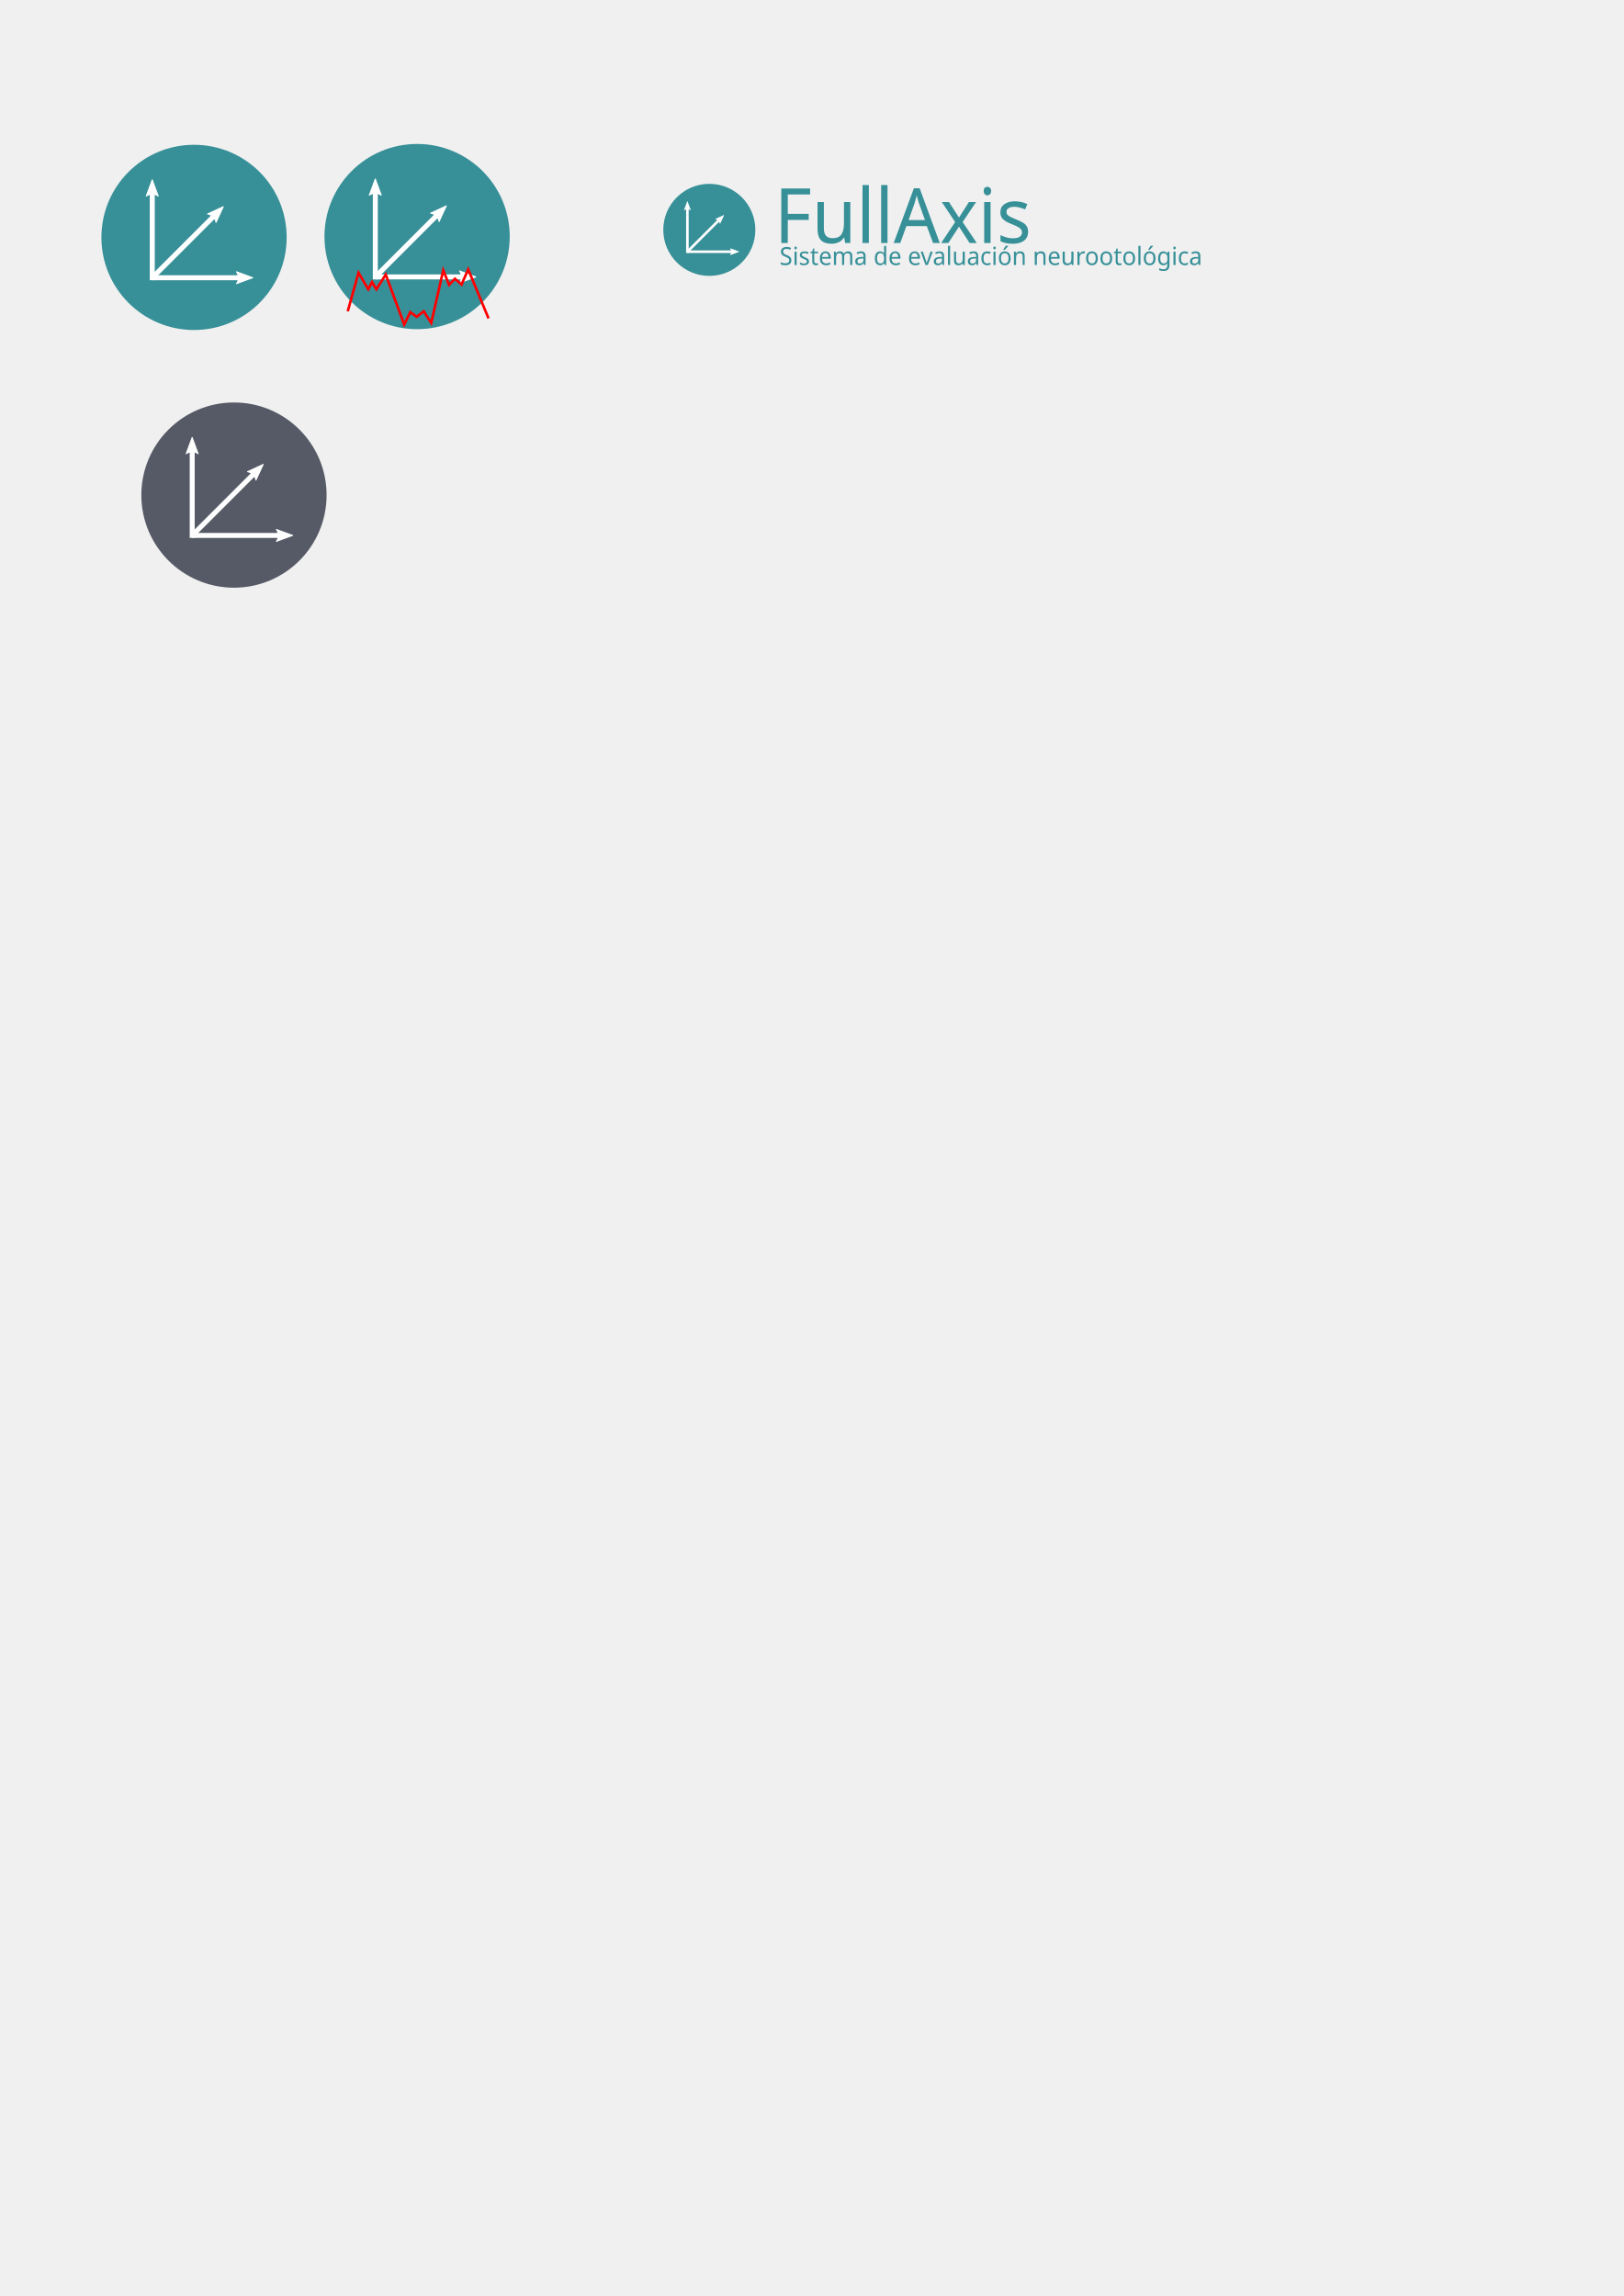
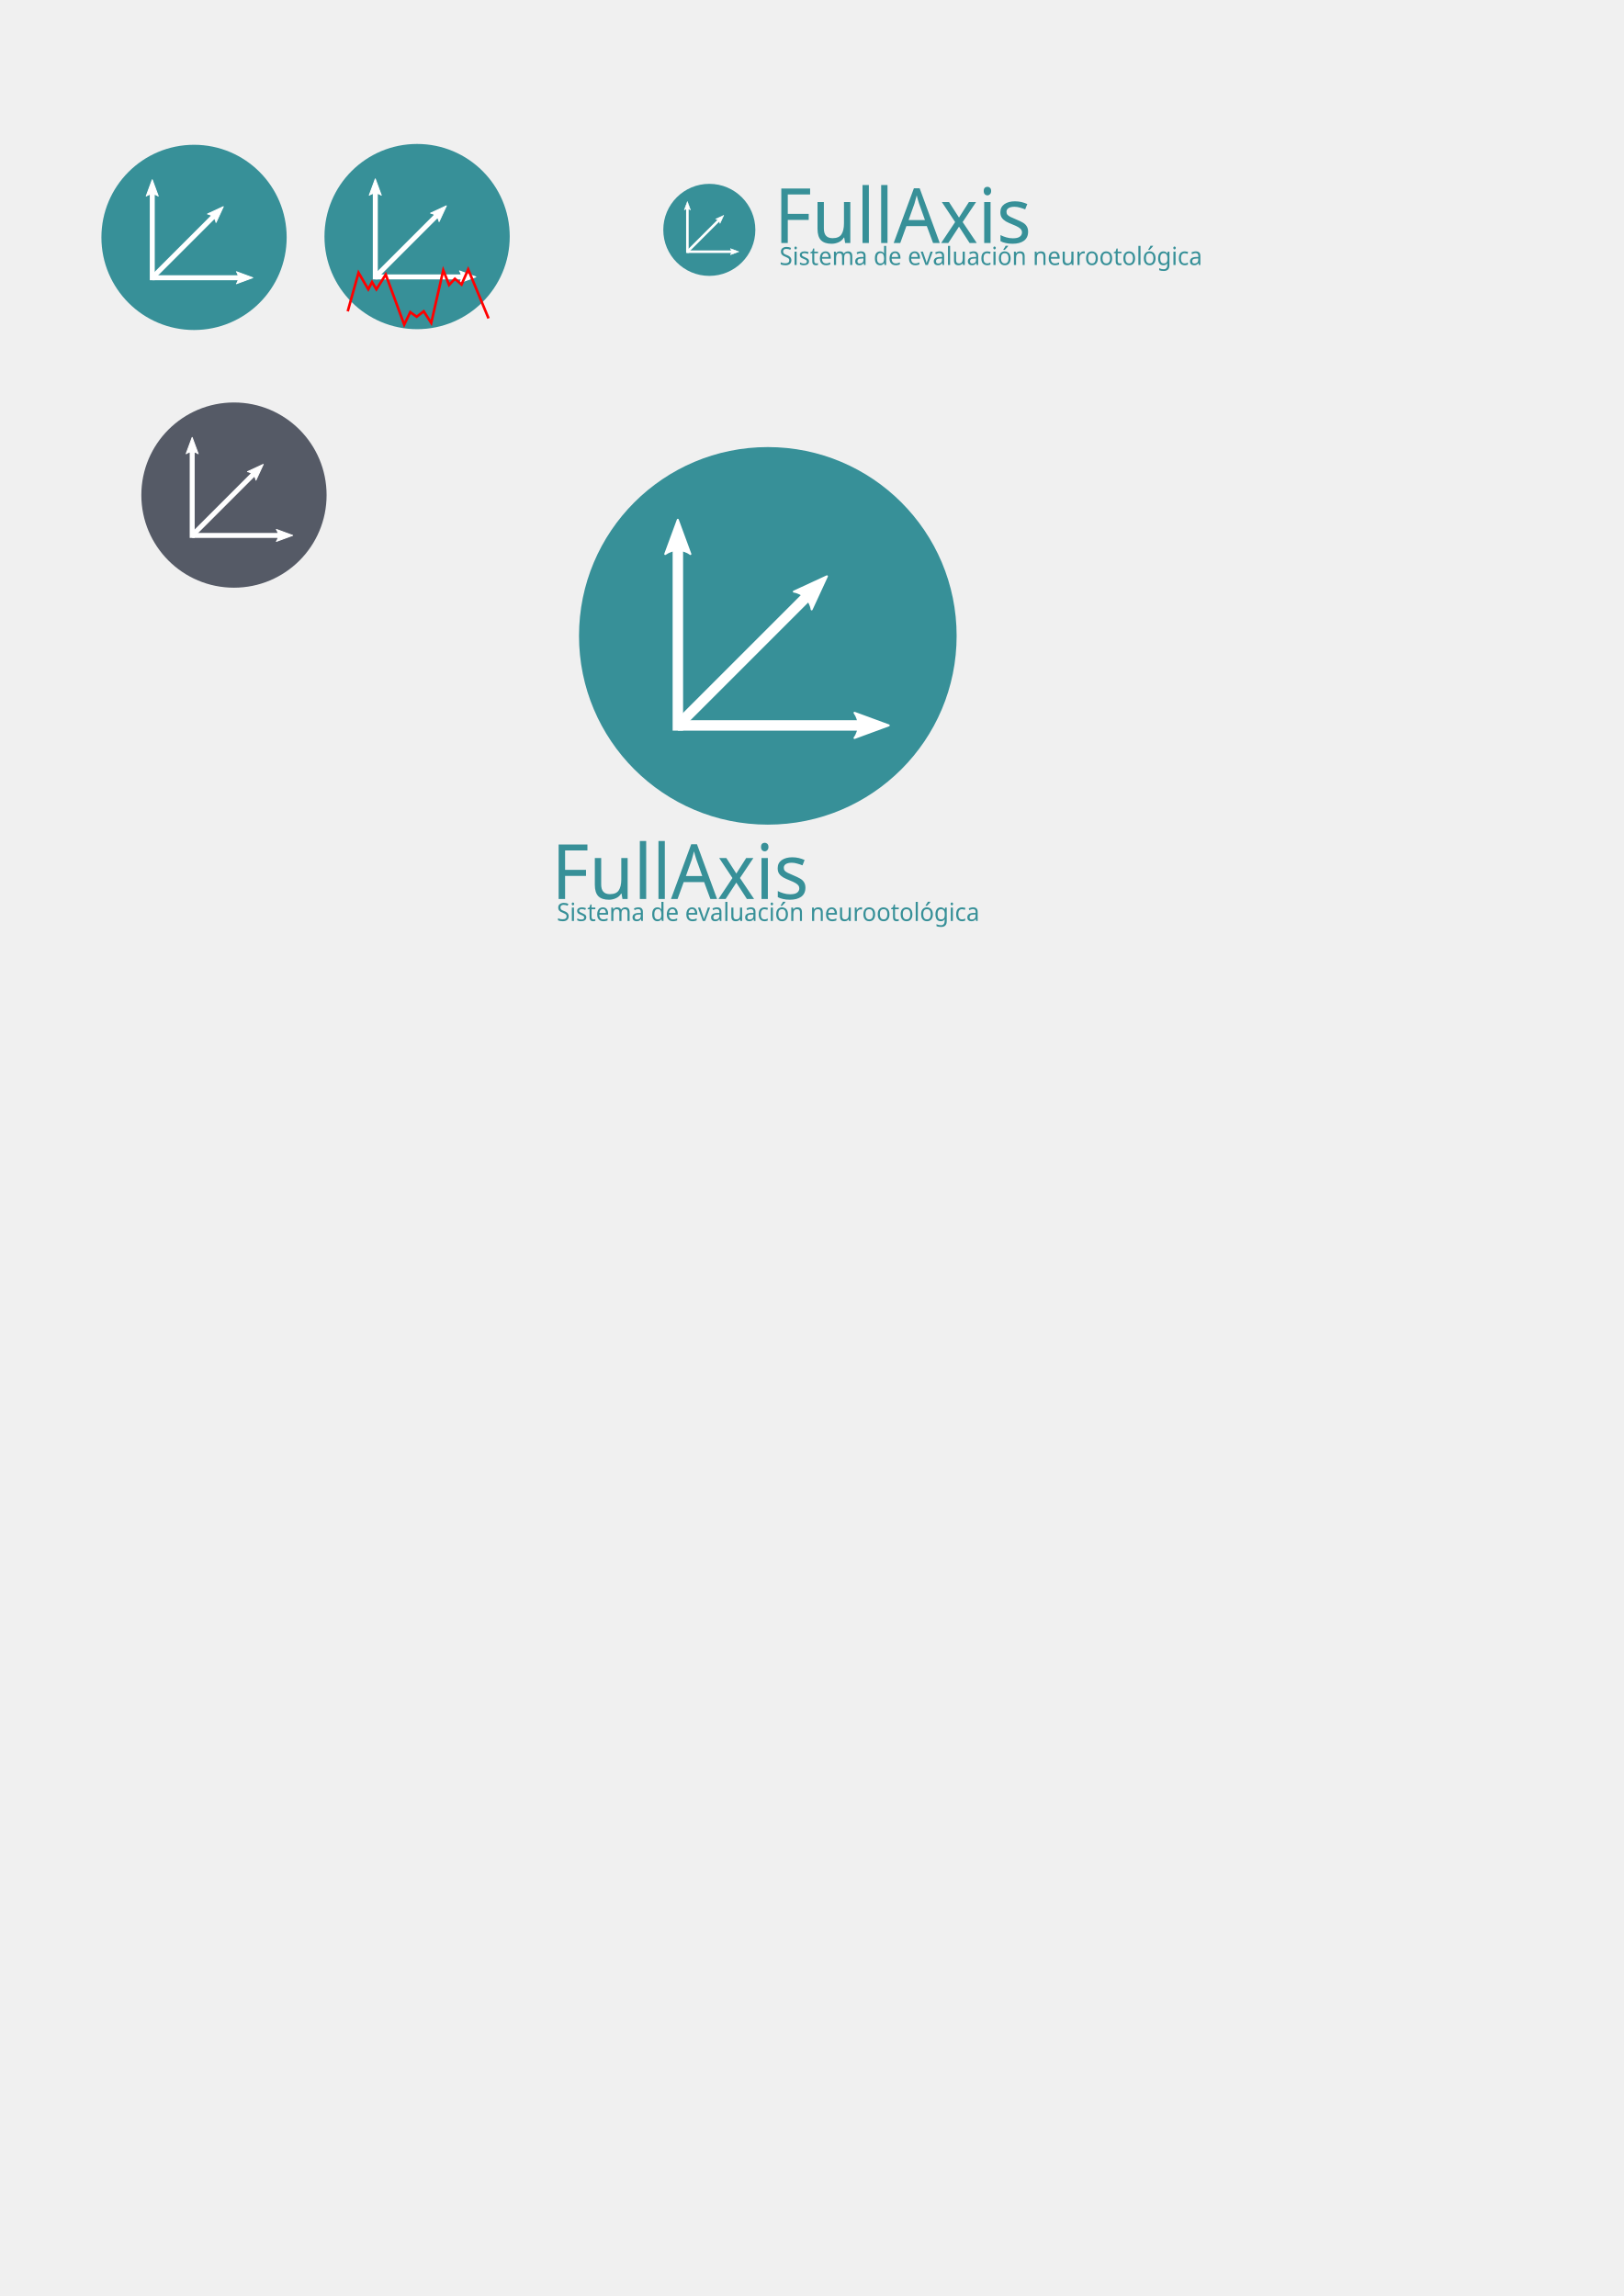
<svg xmlns="http://www.w3.org/2000/svg" width="210mm" height="297mm" viewBox="0 0 210 297" version="1.1" id="svg873">
  <defs id="defs867">
    <marker orient="auto" refY="0" refX="0" id="marker1041" style="overflow:visible">
      <path id="path1039" style="fill:#ffffff;fill-opacity:1;fill-rule:evenodd;stroke:#ffffff;stroke-width:0.625;stroke-linejoin:round;stroke-opacity:1" d="M 8.719,4.034 -2.207,0.016 8.719,-4.002 c -1.745,2.372 -1.735,5.617 -6e-7,8.035 z" transform="matrix(0.3,0,0,0.3,-0.69,0)" />
    </marker>
    <marker style="overflow:visible" id="marker1031" refX="0" refY="0" orient="auto">
      <path transform="matrix(0.3,0,0,0.3,-0.69,0)" d="M 8.719,4.034 -2.207,0.016 8.719,-4.002 c -1.745,2.372 -1.735,5.617 -6e-7,8.035 z" style="fill:#ffffff;fill-opacity:1;fill-rule:evenodd;stroke:#ffffff;stroke-width:0.625;stroke-linejoin:round;stroke-opacity:1" id="path1029" />
    </marker>
    <marker orient="auto" refY="0" refX="0" id="marker1021" style="overflow:visible">
      <path id="path1019" style="fill:#ffffff;fill-opacity:1;fill-rule:evenodd;stroke:#ffffff;stroke-width:0.625;stroke-linejoin:round;stroke-opacity:1" d="M 8.719,4.034 -2.207,0.016 8.719,-4.002 c -1.745,2.372 -1.735,5.617 -6e-7,8.035 z" transform="matrix(0.3,0,0,0.3,-0.69,0)" />
    </marker>
    <marker style="overflow:visible" id="marker913" refX="0" refY="0" orient="auto">
      <path transform="matrix(0.3,0,0,0.3,-0.69,0)" d="M 8.719,4.034 -2.207,0.016 8.719,-4.002 c -1.745,2.372 -1.735,5.617 -6e-7,8.035 z" style="fill:#ffffff;fill-opacity:1;fill-rule:evenodd;stroke:#ffffff;stroke-width:0.625;stroke-linejoin:round;stroke-opacity:1" id="path911" />
    </marker>
    <marker orient="auto" refY="0" refX="0" id="marker903" style="overflow:visible">
      <path id="path901" style="fill:#ffffff;fill-opacity:1;fill-rule:evenodd;stroke:#ffffff;stroke-width:0.625;stroke-linejoin:round;stroke-opacity:1" d="M 8.719,4.034 -2.207,0.016 8.719,-4.002 c -1.745,2.372 -1.735,5.617 -6e-7,8.035 z" transform="matrix(0.3,0,0,0.3,-0.69,0)" />
    </marker>
    <marker style="overflow:visible" id="marker893" refX="0" refY="0" orient="auto">
      <path transform="matrix(0.3,0,0,0.3,-0.69,0)" d="M 8.719,4.034 -2.207,0.016 8.719,-4.002 c -1.745,2.372 -1.735,5.617 -6e-7,8.035 z" style="fill:#ffffff;fill-opacity:1;fill-rule:evenodd;stroke:#ffffff;stroke-width:0.625;stroke-linejoin:round;stroke-opacity:1" id="path891" />
    </marker>
    <marker style="overflow:visible" id="marker914" refX="0" refY="0" orient="auto">
      <path transform="matrix(0.3,0,0,0.3,-0.69,0)" d="M 8.719,4.034 -2.207,0.016 8.719,-4.002 c -1.745,2.372 -1.735,5.617 -6e-7,8.035 z" style="fill:#ffffff;fill-opacity:1;fill-rule:evenodd;stroke:#ffffff;stroke-width:0.625;stroke-linejoin:round;stroke-opacity:1" id="path912" />
    </marker>
    <marker orient="auto" refY="0" refX="0" id="marker904" style="overflow:visible">
      <path id="path902" style="fill:#ffffff;fill-opacity:1;fill-rule:evenodd;stroke:#ffffff;stroke-width:0.625;stroke-linejoin:round;stroke-opacity:1" d="M 8.719,4.034 -2.207,0.016 8.719,-4.002 c -1.745,2.372 -1.735,5.617 -6e-7,8.035 z" transform="matrix(0.3,0,0,0.3,-0.69,0)" />
    </marker>
    <marker style="overflow:visible" id="marker894" refX="0" refY="0" orient="auto">
      <path transform="matrix(0.3,0,0,0.3,-0.69,0)" d="M 8.719,4.034 -2.207,0.016 8.719,-4.002 c -1.745,2.372 -1.735,5.617 -6e-7,8.035 z" style="fill:#ffffff;fill-opacity:1;fill-rule:evenodd;stroke:#ffffff;stroke-width:0.625;stroke-linejoin:round;stroke-opacity:1" id="path892" />
    </marker>
    <marker orient="auto" refY="0" refX="0" id="Arrow2Sstart" style="overflow:visible">
      <path id="path4563" style="fill:#ffffff;fill-opacity:1;fill-rule:evenodd;stroke:#ffffff;stroke-width:0.625;stroke-linejoin:round;stroke-opacity:1" d="M 8.719,4.034 -2.207,0.016 8.719,-4.002 c -1.745,2.372 -1.735,5.617 -6e-7,8.035 z" transform="matrix(0.3,0,0,0.3,-0.69,0)" />
    </marker>
    <marker style="overflow:visible" id="marker5165" refX="0" refY="0" orient="auto">
      <path transform="matrix(0.3,0,0,0.3,-0.69,0)" d="M 8.719,4.034 -2.207,0.016 8.719,-4.002 c -1.745,2.372 -1.735,5.617 -6e-7,8.035 z" style="fill:#ffffff;fill-opacity:1;fill-rule:evenodd;stroke:#ffffff;stroke-width:0.625;stroke-linejoin:round;stroke-opacity:1" id="path5163" />
    </marker>
    <marker orient="auto" refY="0" refX="0" id="marker5621" style="overflow:visible">
      <path id="path5619" style="fill:#ffffff;fill-opacity:1;fill-rule:evenodd;stroke:#ffffff;stroke-width:0.625;stroke-linejoin:round;stroke-opacity:1" d="M 8.719,4.034 -2.207,0.016 8.719,-4.002 c -1.745,2.372 -1.735,5.617 -6e-7,8.035 z" transform="matrix(0.3,0,0,0.3,-0.69,0)" />
    </marker>
  </defs>
  <g id="layer1">
    <circle r="11.98" cy="30.601" cx="53.945" id="circle1690" style="fill:#379098;fill-opacity:1;stroke:none;stroke-width:0.177;stroke-linecap:round;stroke-miterlimit:4;stroke-dasharray:none;stroke-dashoffset:0;stroke-opacity:1" />
    <circle style="fill:#379098;fill-opacity:1;stroke:none;stroke-width:0.177;stroke-linecap:round;stroke-miterlimit:4;stroke-dasharray:none;stroke-dashoffset:0;stroke-opacity:1" id="path4518" cx="25.096" cy="30.708" r="11.98" />
    <path style="fill:#ffffff;stroke:#ffffff;stroke-width:0.644;stroke-linecap:butt;stroke-linejoin:miter;stroke-miterlimit:4;stroke-dasharray:none;stroke-dashoffset:7.141;stroke-opacity:1;marker-start:url(#marker893)" d="M 19.693,24.121 V 36.248" id="path4531" />
    <path id="path5161" d="m 28.268,27.352 -8.575,8.575" style="fill:#ffffff;stroke:#ffffff;stroke-width:0.644;stroke-linecap:butt;stroke-linejoin:miter;stroke-miterlimit:4;stroke-dasharray:none;stroke-dashoffset:7.141;stroke-opacity:1;marker-start:url(#marker903)" />
    <path style="fill:#ffffff;stroke:#ffffff;stroke-width:0.644;stroke-linecap:butt;stroke-linejoin:miter;stroke-miterlimit:4;stroke-dasharray:none;stroke-dashoffset:7.141;stroke-opacity:1;marker-start:url(#marker913)" d="M 31.82,35.927 H 19.693" id="path5617" />
    <path id="path1692" d="M 48.541,24.013 V 36.141" style="fill:#ffffff;stroke:#ffffff;stroke-width:0.644;stroke-linecap:butt;stroke-linejoin:miter;stroke-miterlimit:4;stroke-dasharray:none;stroke-dashoffset:7.141;stroke-opacity:1;marker-start:url(#Arrow2Sstart)" />
    <path style="fill:#ffffff;stroke:#ffffff;stroke-width:0.644;stroke-linecap:butt;stroke-linejoin:miter;stroke-miterlimit:4;stroke-dasharray:none;stroke-dashoffset:7.141;stroke-opacity:1;marker-start:url(#marker5165)" d="M 57.117,27.244 48.541,35.82" id="path1694" />
    <path id="path1696" d="M 60.668,35.82 H 48.541" style="fill:#ffffff;stroke:#ffffff;stroke-width:0.644;stroke-linecap:butt;stroke-linejoin:miter;stroke-miterlimit:4;stroke-dasharray:none;stroke-dashoffset:7.141;stroke-opacity:1;marker-start:url(#marker5621)" />
    <path style="fill:none;stroke:#ff0000;stroke-width:0.331;stroke-linecap:butt;stroke-linejoin:miter;stroke-miterlimit:4;stroke-dasharray:none;stroke-opacity:1" d="m 44.973,40.271 1.397,-4.996 1.262,2.149 0.483,-0.94 0.564,0.94 1.209,-1.907 2.391,6.474 0.779,-1.612 0.833,0.591 0.913,-0.698 0.967,1.504 1.558,-6.823 0.752,1.907 0.752,-0.8 0.86,0.747 0.86,-1.961 2.632,6.339" id="path1698" />
    <circle cy="64.042" cx="30.26" id="circle43" style="fill:#555a66;fill-opacity:1;stroke:none;stroke-width:0.177;stroke-linecap:round;stroke-miterlimit:4;stroke-dasharray:none;stroke-dashoffset:0;stroke-opacity:1" r="11.98" />
    <path id="path45" d="M 24.857,57.455 V 69.582" style="fill:#ffffff;stroke:#ffffff;stroke-width:0.644;stroke-linecap:butt;stroke-linejoin:miter;stroke-miterlimit:4;stroke-dasharray:none;stroke-dashoffset:7.141;stroke-opacity:1;marker-start:url(#marker894)" />
    <path style="fill:#ffffff;stroke:#ffffff;stroke-width:0.644;stroke-linecap:butt;stroke-linejoin:miter;stroke-miterlimit:4;stroke-dasharray:none;stroke-dashoffset:7.141;stroke-opacity:1;marker-start:url(#marker904)" d="m 33.432,60.686 -8.575,8.575" id="path47" />
    <path id="path49" d="M 36.984,69.261 H 24.857" style="fill:#ffffff;stroke:#ffffff;stroke-width:0.644;stroke-linecap:butt;stroke-linejoin:miter;stroke-miterlimit:4;stroke-dasharray:none;stroke-dashoffset:7.141;stroke-opacity:1;marker-start:url(#marker914)" />
    <g id="g1483" transform="translate(50.74755,-244.6029)">
      <circle style="fill:#379098;fill-opacity:1;stroke:none;stroke-width:0.088;stroke-linecap:round;stroke-miterlimit:4;stroke-dasharray:none;stroke-dashoffset:0;stroke-opacity:1" id="circle1011" cx="40.992" cy="274.337" r="5.953" />
      <g transform="matrix(0.1251298,0,0,0.1251298,80.93511,240.121)" id="g1308">
        <path id="path1013" d="m -341.881,247.752 v 49.581" style="fill:#ffffff;stroke:#ffffff;stroke-width:2.633;stroke-linecap:butt;stroke-linejoin:miter;stroke-miterlimit:4;stroke-dasharray:none;stroke-dashoffset:7.141;stroke-opacity:1;marker-start:url(#marker1041)" />
        <path style="fill:#ffffff;stroke:#ffffff;stroke-width:2.633;stroke-linecap:butt;stroke-linejoin:miter;stroke-miterlimit:4;stroke-dasharray:none;stroke-dashoffset:7.141;stroke-opacity:1;marker-start:url(#marker1031)" d="m -306.822,260.961 -35.059,35.059" id="path1015" />
        <path id="path1017" d="m -292.3,296.02 h -49.581" style="fill:#ffffff;stroke:#ffffff;stroke-width:2.633;stroke-linecap:butt;stroke-linejoin:miter;stroke-miterlimit:4;stroke-dasharray:none;stroke-dashoffset:7.141;stroke-opacity:1;marker-start:url(#marker1021)" />
      </g>
      <g transform="translate(0,-1.640047)" id="g989">
        <text xml:space="preserve" style="font-style:normal;font-weight:normal;font-size:9.603px;line-height:1.25;font-family:sans-serif;fill:#379098;fill-opacity:1;stroke:none;stroke-width:0.24" x="50.752" y="270.217" id="text1201" transform="scale(0.9731348,1.027607)">
          <tspan id="tspan1199" x="50.752" y="270.217" style="font-style:normal;font-variant:normal;font-weight:normal;font-stretch:normal;font-family:'Ubuntu Mono';-inkscape-font-specification:'Ubuntu Mono';fill:#379098;fill-opacity:1;stroke-width:0.24">FullAxis</tspan>
        </text>
        <text transform="scale(0.9731348,1.027607)" id="text1201-8" y="272.986" x="51.453" style="font-style:normal;font-weight:normal;font-size:3.152px;line-height:1.25;font-family:sans-serif;fill:#379098;fill-opacity:1;stroke:none;stroke-width:0.079" xml:space="preserve">
          <tspan style="font-style:normal;font-variant:normal;font-weight:normal;font-stretch:normal;font-family:'Ubuntu Mono';-inkscape-font-specification:'Ubuntu Mono';fill:#379098;fill-opacity:1;stroke-width:0.079" y="272.986" x="51.453" id="tspan1199-3">Sistema de evaluación neurootológica</tspan>
        </text>
      </g>
    </g>
    <text transform="scale(0.9731348,1.027607)" id="text1384" y="390.152" x="-265.218" style="font-style:normal;font-weight:normal;font-size:105.795px;line-height:1.25;font-family:sans-serif;fill:#379098;fill-opacity:1;stroke:none;stroke-width:2.645" xml:space="preserve">
      <tspan style="font-style:normal;font-variant:normal;font-weight:normal;font-stretch:normal;font-family:'Ubuntu Mono';-inkscape-font-specification:'Ubuntu Mono';fill:#379098;fill-opacity:1;stroke-width:2.645" y="390.152" x="-265.218" id="tspan1382" />
    </text>
+     <g id="g272" transform="translate(21.9465,-159.7498)">
+       <g id="g437" transform="matrix(1.284317,0,0,1.284317,-21.96373,-75.0683)">
+         <circle style="fill:#379098;fill-opacity:1;stroke:none;stroke-width:0.281;stroke-linecap:round;stroke-miterlimit:4;stroke-dasharray:none;stroke-dashoffset:0;stroke-opacity:1" id="circle252" cx="77.335" cy="246.878" r="19.014" />
+         <g transform="matrix(0.3996532,0,0,0.3996532,204.9097,137.5948)" id="g260">
+           <path id="path254" d="m -341.881,247.752 v 49.581" style="fill:#ffffff;stroke:#ffffff;stroke-width:2.633;stroke-linecap:butt;stroke-linejoin:miter;stroke-miterlimit:4;stroke-dasharray:none;stroke-dashoffset:7.141;stroke-opacity:1;marker-start:url(#marker1041)" />
+           <path style="fill:#ffffff;stroke:#ffffff;stroke-width:2.633;stroke-linecap:butt;stroke-linejoin:miter;stroke-miterlimit:4;stroke-dasharray:none;stroke-dashoffset:7.141;stroke-opacity:1;marker-start:url(#marker1031)" d="m -306.822,260.961 -35.059,35.059" id="path256" />
+           <path id="path258" d="m -292.3,296.02 h -49.581" style="fill:#ffffff;stroke:#ffffff;stroke-width:2.633;stroke-linecap:butt;stroke-linejoin:miter;stroke-miterlimit:4;stroke-dasharray:none;stroke-dashoffset:7.141;stroke-opacity:1;marker-start:url(#marker1021)" />
+         </g>
+       </g>
+       <g transform="translate(0,-1.640047)" id="g270">
+         <text xml:space="preserve" style="font-style:normal;font-weight:normal;font-size:9.603px;line-height:1.25;font-family:sans-serif;fill:#379098;fill-opacity:1;stroke:none;stroke-width:0.24" x="50.752" y="270.217" id="text264" transform="scale(0.9731348,1.027607)">
+           <tspan id="tspan262" x="50.752" y="270.217" style="font-style:normal;font-variant:normal;font-weight:normal;font-stretch:normal;font-family:'Ubuntu Mono';-inkscape-font-specification:'Ubuntu Mono';fill:#379098;fill-opacity:1;stroke-width:0.24">FullAxis</tspan>
+         </text>
+         <text transform="scale(0.9731348,1.027607)" id="text268" y="272.986" x="51.453" style="font-style:normal;font-weight:normal;font-size:3.152px;line-height:1.25;font-family:sans-serif;fill:#379098;fill-opacity:1;stroke:none;stroke-width:0.079" xml:space="preserve">
+           <tspan style="font-style:normal;font-variant:normal;font-weight:normal;font-stretch:normal;font-family:'Ubuntu Mono';-inkscape-font-specification:'Ubuntu Mono';fill:#379098;fill-opacity:1;stroke-width:0.079" y="272.986" x="51.453" id="tspan266">Sistema de evaluación neurootológica</tspan>
+         </text>
+       </g>
+     </g>
  </g>
</svg>
